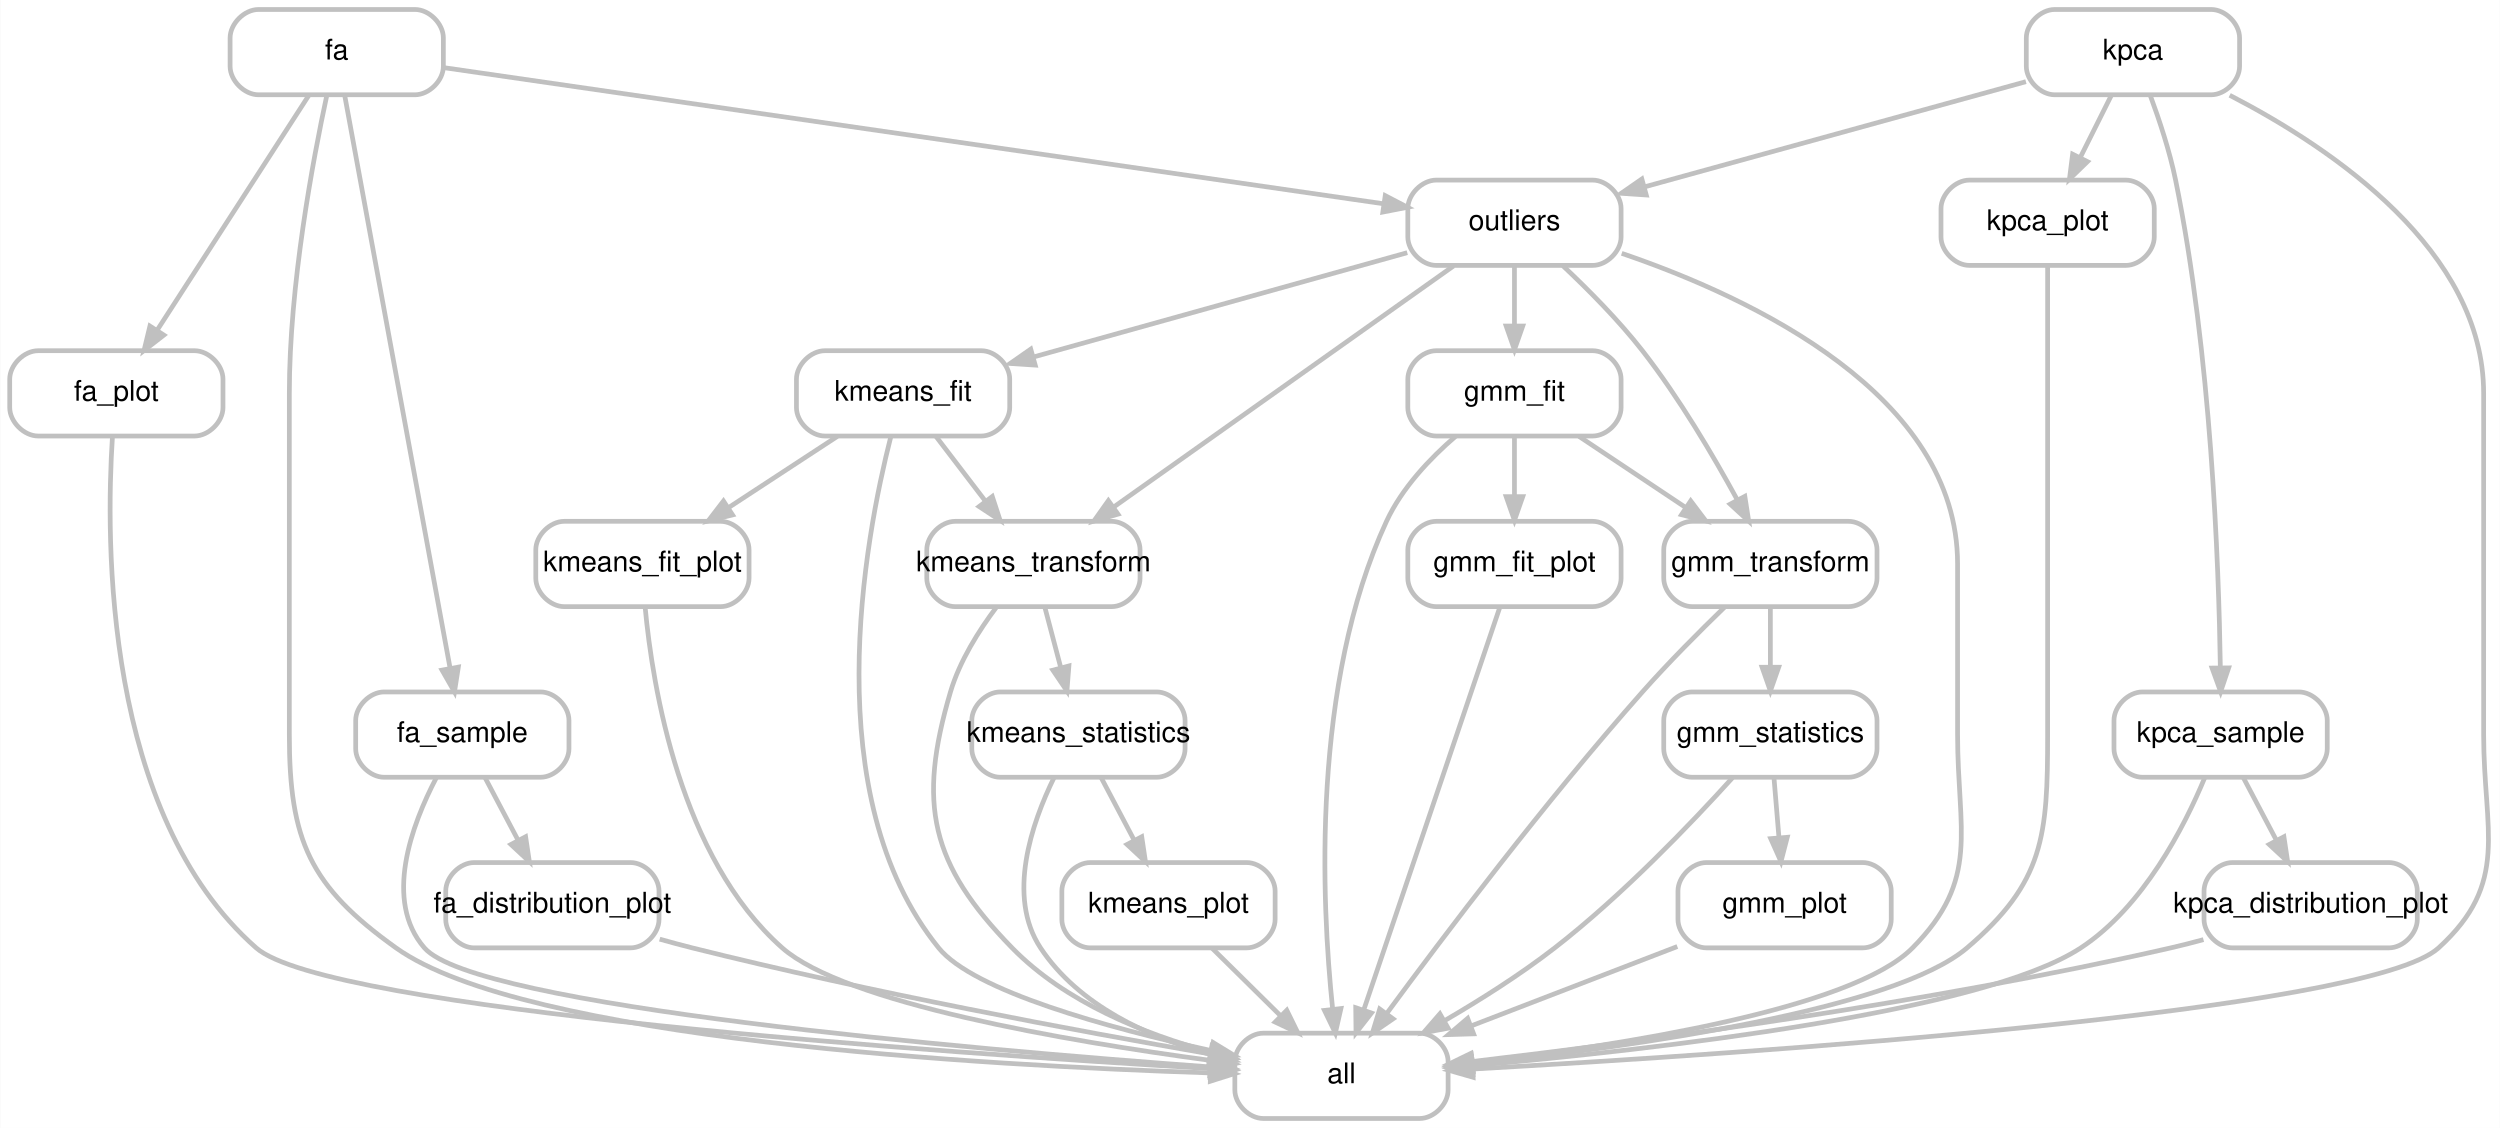
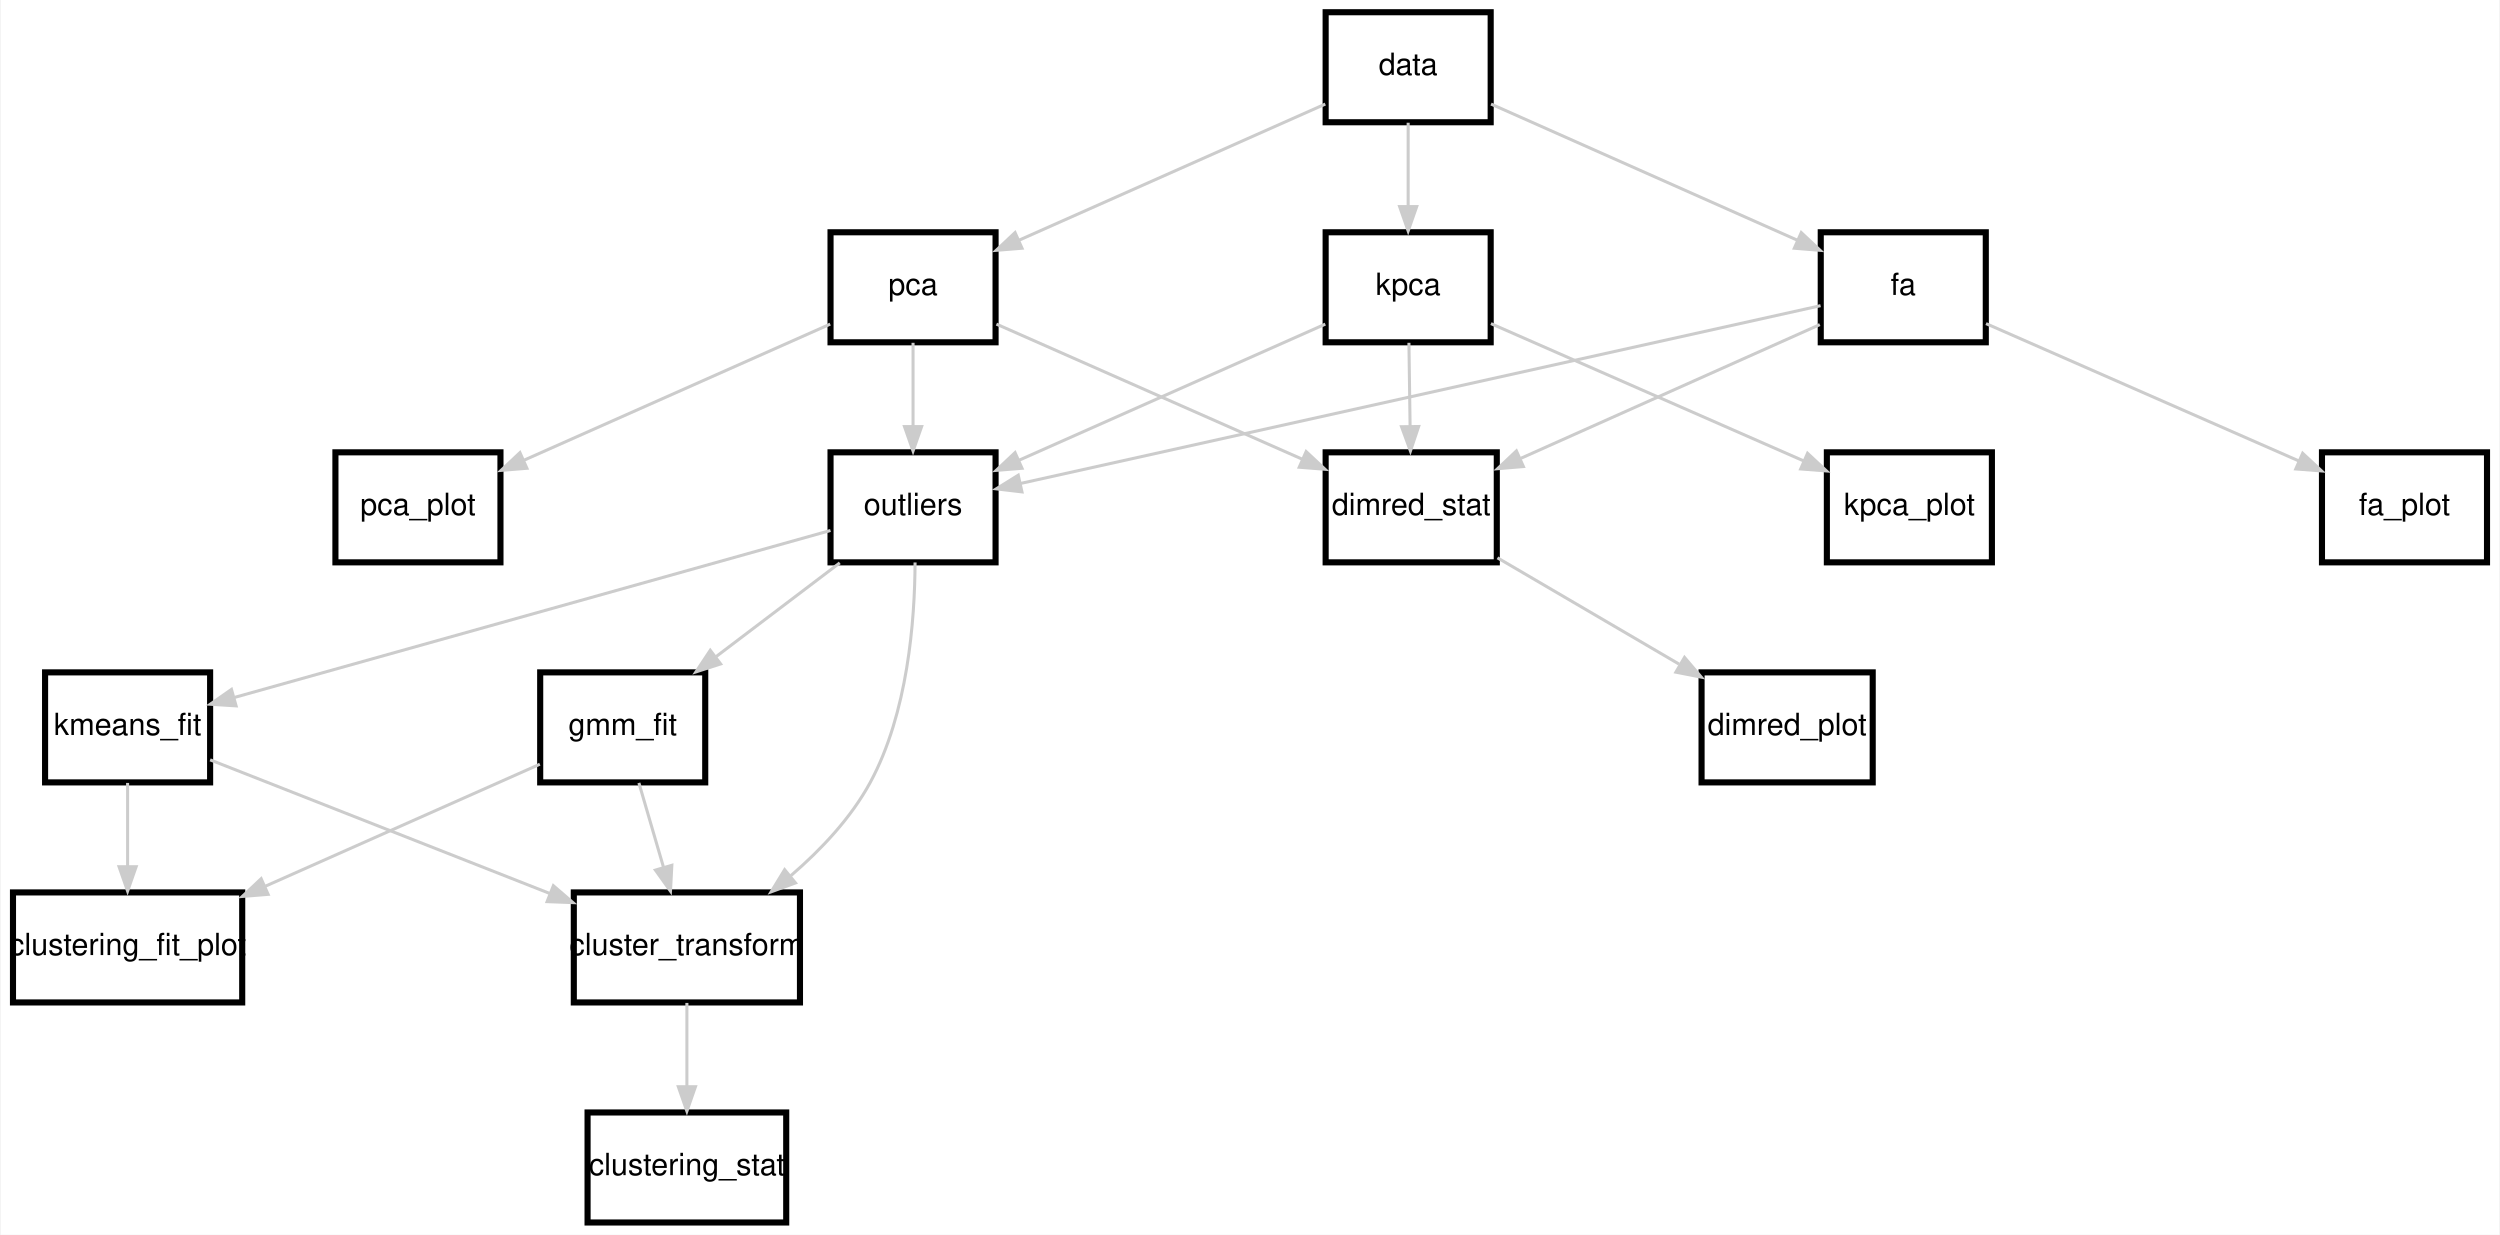
- <svg xmlns="http://www.w3.org/2000/svg" width="1055pt" height="476pt" viewBox="0.00 0.00 1054.80 476.00">
-   <g id="graph0" class="graph" transform="scale(1 1) rotate(0) translate(4 472)">
-     <polygon fill="#ffffff" stroke="transparent" points="-4,4 -4,-472 1050.801,-472 1050.801,4 -4,4" />
+ <svg xmlns="http://www.w3.org/2000/svg" width="818pt" height="404pt" viewBox="0.00 0.00 817.50 404.00">
+   <g id="graph0" class="graph" transform="scale(1 1) rotate(0) translate(4 400)">
+     <polygon fill="#ffffff" stroke="transparent" points="-4,4 -4,-400 813.5,-400 813.5,4 -4,4" />
    <g id="node1" class="node">
-       <path fill="none" stroke="#c0c0c0" stroke-width="2" d="M595,-36C595,-36 529,-36 529,-36 523,-36 517,-30 517,-24 517,-24 517,-12 517,-12 517,-6 523,0 529,0 529,0 595,0 595,0 601,0 607,-6 607,-12 607,-12 607,-24 607,-24 607,-30 601,-36 595,-36" />
-       <text text-anchor="middle" x="562" y="-14.9" font-family="Helvetica,sans-Serif" font-size="12.00" fill="#000000">all</text>
+       <polygon fill="none" stroke="#000000" stroke-width="2" points="483.5,-396 429.5,-396 429.5,-360 483.5,-360 483.5,-396" />
+       <text text-anchor="middle" x="456.5" y="-375.5" font-family="Helvetica,sans-Serif" font-size="10.00" fill="#000000">data</text>
    </g>
    <g id="node2" class="node">
-       <path fill="none" stroke="#c0c0c0" stroke-width="2" d="M410,-324C410,-324 344,-324 344,-324 338,-324 332,-318 332,-312 332,-312 332,-300 332,-300 332,-294 338,-288 344,-288 344,-288 410,-288 410,-288 416,-288 422,-294 422,-300 422,-300 422,-312 422,-312 422,-318 416,-324 410,-324" />
-       <text text-anchor="middle" x="377" y="-302.9" font-family="Helvetica,sans-Serif" font-size="12.00" fill="#000000">kmeans_fit</text>
+       <polygon fill="none" stroke="#000000" stroke-width="2" points="321.5,-324 267.5,-324 267.5,-288 321.5,-288 321.5,-324" />
+       <text text-anchor="middle" x="294.5" y="-303.5" font-family="Helvetica,sans-Serif" font-size="10.00" fill="#000000">pca</text>
    </g>
    <g id="edge1" class="edge">
-       <path fill="none" stroke="#c0c0c0" stroke-width="2" d="M371.818,-287.692C360.845,-244.666 340.289,-135.937 392,-72 406.679,-53.851 463.024,-38.35 506.872,-28.673" />
-       <polygon fill="#c0c0c0" stroke="#c0c0c0" stroke-width="2" points="507.827,-32.048 516.865,-26.519 506.352,-25.205 507.827,-32.048" />
+       <path fill="none" stroke="#cccccc" d="M429.385,-365.949C401.817,-353.696 359.008,-334.67 329.031,-321.347" />
+       <polygon fill="#cccccc" stroke="#cccccc" points="330.151,-318.781 321.704,-318.091 327.877,-323.898 330.151,-318.781" />
+     </g>
+     <g id="node5" class="node">
+       <polygon fill="none" stroke="#000000" stroke-width="2" points="645.5,-324 591.5,-324 591.5,-288 645.5,-288 645.5,-324" />
+       <text text-anchor="middle" x="618.5" y="-303.5" font-family="Helvetica,sans-Serif" font-size="10.00" fill="#000000">fa</text>
+     </g>
+     <g id="edge2" class="edge">
+       <path fill="none" stroke="#cccccc" d="M483.615,-365.949C511.183,-353.696 553.992,-334.67 583.969,-321.347" />
+       <polygon fill="#cccccc" stroke="#cccccc" points="585.123,-323.898 591.296,-318.091 582.849,-318.781 585.123,-323.898" />
+     </g>
+     <g id="node9" class="node">
+       <polygon fill="none" stroke="#000000" stroke-width="2" points="483.5,-324 429.5,-324 429.5,-288 483.5,-288 483.5,-324" />
+       <text text-anchor="middle" x="456.5" y="-303.5" font-family="Helvetica,sans-Serif" font-size="10.00" fill="#000000">kpca</text>
+     </g>
+     <g id="edge3" class="edge">
+       <path fill="none" stroke="#cccccc" d="M456.5,-359.831C456.5,-351.539 456.5,-341.557 456.5,-332.453" />
+       <polygon fill="#cccccc" stroke="#cccccc" points="459.3,-332.413 456.5,-324.413 453.7,-332.413 459.3,-332.413" />
    </g>
    <g id="node3" class="node">
-       <path fill="none" stroke="#c0c0c0" stroke-width="2" d="M465,-252C465,-252 399,-252 399,-252 393,-252 387,-246 387,-240 387,-240 387,-228 387,-228 387,-222 393,-216 399,-216 399,-216 465,-216 465,-216 471,-216 477,-222 477,-228 477,-228 477,-240 477,-240 477,-246 471,-252 465,-252" />
-       <text text-anchor="middle" x="432" y="-230.9" font-family="Helvetica,sans-Serif" font-size="12.00" fill="#000000">kmeans_transform</text>
+       <polygon fill="none" stroke="#000000" stroke-width="2" points="159.5,-252 105.5,-252 105.5,-216 159.5,-216 159.5,-252" />
+       <text text-anchor="middle" x="132.5" y="-231.5" font-family="Helvetica,sans-Serif" font-size="10.00" fill="#000000">pca_plot</text>
+     </g>
+     <g id="edge4" class="edge">
+       <path fill="none" stroke="#cccccc" d="M267.385,-293.949C239.817,-281.696 197.008,-262.67 167.031,-249.347" />
+       <polygon fill="#cccccc" stroke="#cccccc" points="168.151,-246.781 159.704,-246.09 165.877,-251.898 168.151,-246.781" />
+     </g>
+     <g id="node4" class="node">
+       <polygon fill="none" stroke="#000000" stroke-width="2" points="321.5,-252 267.5,-252 267.5,-216 321.5,-216 321.5,-252" />
+       <text text-anchor="middle" x="294.5" y="-231.5" font-family="Helvetica,sans-Serif" font-size="10.00" fill="#000000">outliers</text>
+     </g>
+     <g id="edge6" class="edge">
+       <path fill="none" stroke="#cccccc" d="M294.5,-287.831C294.5,-279.539 294.5,-269.557 294.5,-260.453" />
+       <polygon fill="#cccccc" stroke="#cccccc" points="297.3,-260.413 294.5,-252.413 291.7,-260.413 297.3,-260.413" />
+     </g>
+     <g id="node8" class="node">
+       <polygon fill="none" stroke="#000000" stroke-width="2" points="485.5,-252 429.5,-252 429.5,-216 485.5,-216 485.5,-252" />
+       <text text-anchor="middle" x="457.5" y="-231.5" font-family="Helvetica,sans-Serif" font-size="10.00" fill="#000000">dimred_stat</text>
+     </g>
+     <g id="edge13" class="edge">
+       <path fill="none" stroke="#cccccc" d="M321.783,-293.949C349.27,-281.807 391.816,-263.014 421.935,-249.71" />
+       <polygon fill="#cccccc" stroke="#cccccc" points="423.121,-252.247 429.307,-246.453 420.858,-247.124 423.121,-252.247" />
+     </g>
+     <g id="node6" class="node">
+       <polygon fill="none" stroke="#000000" stroke-width="2" points="257.5,-108 183.5,-108 183.5,-72 257.5,-72 257.5,-108" />
+       <text text-anchor="middle" x="220.5" y="-87.5" font-family="Helvetica,sans-Serif" font-size="10.00" fill="#000000">cluster_transform</text>
+     </g>
+     <g id="edge10" class="edge">
+       <path fill="none" stroke="#cccccc" d="M295.158,-215.971C295.091,-196.956 292.77,-166.667 280.5,-144 274.207,-132.374 264.404,-121.983 254.533,-113.496" />
+       <polygon fill="#cccccc" stroke="#cccccc" points="256.034,-111.107 248.072,-108.201 252.484,-115.438 256.034,-111.107" />
+     </g>
+     <g id="node7" class="node">
+       <polygon fill="none" stroke="#000000" stroke-width="2" points="226.5,-180 172.5,-180 172.5,-144 226.5,-144 226.5,-180" />
+       <text text-anchor="middle" x="199.5" y="-159.5" font-family="Helvetica,sans-Serif" font-size="10.00" fill="#000000">gmm_fit</text>
+     </g>
+     <g id="edge11" class="edge">
+       <path fill="none" stroke="#cccccc" d="M270.527,-215.831C258.264,-206.537 243.201,-195.121 230.107,-185.197" />
+       <polygon fill="#cccccc" stroke="#cccccc" points="231.532,-182.763 223.465,-180.163 228.149,-187.226 231.532,-182.763" />
+     </g>
+     <g id="node12" class="node">
+       <polygon fill="none" stroke="#000000" stroke-width="2" points="64.5,-180 10.5,-180 10.5,-144 64.5,-144 64.5,-180" />
+       <text text-anchor="middle" x="37.5" y="-159.5" font-family="Helvetica,sans-Serif" font-size="10.00" fill="#000000">kmeans_fit</text>
+     </g>
+     <g id="edge17" class="edge">
+       <path fill="none" stroke="#cccccc" d="M267.482,-226.431C220.63,-213.305 124.36,-186.334 72.473,-171.798" />
+       <polygon fill="#cccccc" stroke="#cccccc" points="73,-169.038 64.541,-169.576 71.489,-174.43 73,-169.038" />
+     </g>
+     <g id="edge7" class="edge">
+       <path fill="none" stroke="#cccccc" d="M591.433,-299.985C532.947,-286.988 394.81,-256.291 329.664,-241.814" />
+       <polygon fill="#cccccc" stroke="#cccccc" points="330.135,-239.051 321.718,-240.048 328.92,-244.517 330.135,-239.051" />
+     </g>
+     <g id="edge14" class="edge">
+       <path fill="none" stroke="#cccccc" d="M591.188,-293.786C564.258,-281.743 522.953,-263.271 493.385,-250.048" />
+       <polygon fill="#cccccc" stroke="#cccccc" points="494.205,-247.347 485.759,-246.637 491.918,-252.459 494.205,-247.347" />
+     </g>
+     <g id="node14" class="node">
+       <polygon fill="none" stroke="#000000" stroke-width="2" points="809.5,-252 755.5,-252 755.5,-216 809.5,-216 809.5,-252" />
+       <text text-anchor="middle" x="782.5" y="-231.5" font-family="Helvetica,sans-Serif" font-size="10.00" fill="#000000">fa_plot</text>
+     </g>
+     <g id="edge19" class="edge">
+       <path fill="none" stroke="#cccccc" d="M645.581,-294.111C673.594,-281.812 717.432,-262.567 747.93,-249.177" />
+       <polygon fill="#cccccc" stroke="#cccccc" points="749.179,-251.687 755.379,-245.907 746.928,-246.559 749.179,-251.687" />
+     </g>
+     <g id="node11" class="node">
+       <polygon fill="none" stroke="#000000" stroke-width="2" points="253,-36 188,-36 188,0 253,0 253,-36" />
+       <text text-anchor="middle" x="220.5" y="-15.5" font-family="Helvetica,sans-Serif" font-size="10.00" fill="#000000">clustering_stat</text>
+     </g>
+     <g id="edge16" class="edge">
+       <path fill="none" stroke="#cccccc" d="M220.5,-71.831C220.5,-63.539 220.5,-53.557 220.5,-44.453" />
+       <polygon fill="#cccccc" stroke="#cccccc" points="223.3,-44.413 220.5,-36.413 217.7,-44.413 223.3,-44.413" />
+     </g>
+     <g id="edge9" class="edge">
+       <path fill="none" stroke="#cccccc" d="M204.799,-143.831C207.243,-135.454 210.189,-125.353 212.866,-116.175" />
+       <polygon fill="#cccccc" stroke="#cccccc" points="215.577,-116.877 215.13,-108.413 210.201,-115.309 215.577,-116.877" />
+     </g>
+     <g id="node15" class="node">
+       <polygon fill="none" stroke="#000000" stroke-width="2" points="75,-108 0,-108 0,-72 75,-72 75,-108" />
+       <text text-anchor="middle" x="37.5" y="-87.5" font-family="Helvetica,sans-Serif" font-size="10.00" fill="#000000">clustering_fit_plot</text>
    </g>
    <g id="edge21" class="edge">
-       <path fill="none" stroke="#c0c0c0" stroke-width="2" d="M390.879,-287.831C397.214,-279.539 404.838,-269.557 411.793,-260.453" />
-       <polygon fill="#c0c0c0" stroke="#c0c0c0" stroke-width="2" points="414.645,-262.485 417.934,-252.413 409.082,-258.235 414.645,-262.485" />
+       <path fill="none" stroke="#cccccc" d="M172.385,-149.949C147.91,-139.071 111.424,-122.855 82.568,-110.03" />
+       <polygon fill="#cccccc" stroke="#cccccc" points="83.476,-107.37 75.029,-106.679 81.202,-112.487 83.476,-107.37" />
    </g>
-     <g id="node5" class="node">
-       <path fill="none" stroke="#c0c0c0" stroke-width="2" d="M300,-252C300,-252 234,-252 234,-252 228,-252 222,-246 222,-240 222,-240 222,-228 222,-228 222,-222 228,-216 234,-216 234,-216 300,-216 300,-216 306,-216 312,-222 312,-228 312,-228 312,-240 312,-240 312,-246 306,-252 300,-252" />
-       <text text-anchor="middle" x="267" y="-230.9" font-family="Helvetica,sans-Serif" font-size="12.00" fill="#000000">kmeans_fit_plot</text>
+     <g id="node13" class="node">
+       <polygon fill="none" stroke="#000000" stroke-width="2" points="608.5,-180 552.5,-180 552.5,-144 608.5,-144 608.5,-180" />
+       <text text-anchor="middle" x="580.5" y="-159.5" font-family="Helvetica,sans-Serif" font-size="10.00" fill="#000000">dimred_plot</text>
    </g>
-     <g id="edge24" class="edge">
-       <path fill="none" stroke="#c0c0c0" stroke-width="2" d="M349.242,-287.831C335.303,-278.707 318.24,-267.539 303.277,-257.745" />
-       <polygon fill="#c0c0c0" stroke="#c0c0c0" stroke-width="2" points="305.033,-254.711 294.749,-252.163 301.199,-260.568 305.033,-254.711" />
-     </g>
-     <g id="edge2" class="edge">
-       <path fill="none" stroke="#c0c0c0" stroke-width="2" d="M416.447,-215.846C408.995,-205.947 400.865,-193.07 397,-180 382.999,-132.656 388.511,-107.327 423,-72 445.406,-49.049 478.681,-35.665 507.056,-27.964" />
-       <polygon fill="#c0c0c0" stroke="#c0c0c0" stroke-width="2" points="508.034,-31.327 516.863,-25.47 506.309,-24.543 508.034,-31.327" />
-     </g>
-     <g id="node8" class="node">
-       <path fill="none" stroke="#c0c0c0" stroke-width="2" d="M484,-180C484,-180 418,-180 418,-180 412,-180 406,-174 406,-168 406,-168 406,-156 406,-156 406,-150 412,-144 418,-144 418,-144 484,-144 484,-144 490,-144 496,-150 496,-156 496,-156 496,-168 496,-168 496,-174 490,-180 484,-180" />
-       <text text-anchor="middle" x="451" y="-158.9" font-family="Helvetica,sans-Serif" font-size="12.00" fill="#000000">kmeans_statistics</text>
-     </g>
-     <g id="edge27" class="edge">
-       <path fill="none" stroke="#c0c0c0" stroke-width="2" d="M436.795,-215.831C438.849,-208.046 441.296,-198.773 443.576,-190.135" />
-       <polygon fill="#c0c0c0" stroke="#c0c0c0" stroke-width="2" points="446.974,-190.975 446.141,-180.413 440.205,-189.189 446.974,-190.975" />
-     </g>
-     <g id="node4" class="node">
-       <path fill="none" stroke="#c0c0c0" stroke-width="2" d="M782,-108C782,-108 716,-108 716,-108 710,-108 704,-102 704,-96 704,-96 704,-84 704,-84 704,-78 710,-72 716,-72 716,-72 782,-72 782,-72 788,-72 794,-78 794,-84 794,-84 794,-96 794,-96 794,-102 788,-108 782,-108" />
-       <text text-anchor="middle" x="749" y="-86.9" font-family="Helvetica,sans-Serif" font-size="12.00" fill="#000000">gmm_plot</text>
-     </g>
-     <g id="edge3" class="edge">
-       <path fill="none" stroke="#c0c0c0" stroke-width="2" d="M703.732,-72.571C677.529,-62.482 644.366,-49.713 616.707,-39.064" />
-       <polygon fill="#c0c0c0" stroke="#c0c0c0" stroke-width="2" points="617.764,-35.72 607.174,-35.393 615.249,-42.253 617.764,-35.72" />
-     </g>
-     <g id="edge4" class="edge">
-       <path fill="none" stroke="#c0c0c0" stroke-width="2" d="M268.141,-215.819C271.271,-182.142 282.917,-110.034 326,-72 352.435,-48.663 445.603,-32.719 506.669,-24.503" />
-       <polygon fill="#c0c0c0" stroke="#c0c0c0" stroke-width="2" points="507.467,-27.928 516.925,-23.155 506.555,-20.988 507.467,-27.928" />
-     </g>
-     <g id="node6" class="node">
-       <path fill="none" stroke="#c0c0c0" stroke-width="2" d="M893,-396C893,-396 827,-396 827,-396 821,-396 815,-390 815,-384 815,-384 815,-372 815,-372 815,-366 821,-360 827,-360 827,-360 893,-360 893,-360 899,-360 905,-366 905,-372 905,-372 905,-384 905,-384 905,-390 899,-396 893,-396" />
-       <text text-anchor="middle" x="860" y="-374.9" font-family="Helvetica,sans-Serif" font-size="12.00" fill="#000000">kpca_plot</text>
+     <g id="edge18" class="edge">
+       <path fill="none" stroke="#cccccc" d="M485.719,-217.482C503.376,-207.146 526.271,-193.744 545.135,-182.702" />
+       <polygon fill="#cccccc" stroke="#cccccc" points="546.923,-184.899 552.413,-178.441 544.094,-180.066 546.923,-184.899" />
    </g>
    <g id="edge5" class="edge">
-       <path fill="none" stroke="#c0c0c0" stroke-width="2" d="M860,-359.815C860,-332.498 860,-279.25 860,-234 860,-234 860,-234 860,-162 860,-119.241 858.547,-99.731 826,-72 795.135,-45.702 685.017,-30.259 617.132,-23.028" />
-       <polygon fill="#c0c0c0" stroke="#c0c0c0" stroke-width="2" points="617.336,-19.53 607.028,-21.979 616.613,-26.493 617.336,-19.53" />
+       <path fill="none" stroke="#cccccc" d="M429.385,-293.949C401.817,-281.696 359.008,-262.67 329.031,-249.347" />
+       <polygon fill="#cccccc" stroke="#cccccc" points="330.151,-246.781 321.704,-246.09 327.877,-251.898 330.151,-246.781" />
    </g>
-     <g id="node7" class="node">
-       <path fill="none" stroke="#c0c0c0" stroke-width="2" d="M668,-324C668,-324 602,-324 602,-324 596,-324 590,-318 590,-312 590,-312 590,-300 590,-300 590,-294 596,-288 602,-288 602,-288 668,-288 668,-288 674,-288 680,-294 680,-300 680,-300 680,-312 680,-312 680,-318 674,-324 668,-324" />
-       <text text-anchor="middle" x="635" y="-302.9" font-family="Helvetica,sans-Serif" font-size="12.00" fill="#000000">gmm_fit</text>
+     <g id="edge12" class="edge">
+       <path fill="none" stroke="#cccccc" d="M456.752,-287.831C456.868,-279.539 457.006,-269.557 457.133,-260.453" />
+       <polygon fill="#cccccc" stroke="#cccccc" points="459.933,-260.451 457.244,-252.413 454.333,-260.374 459.933,-260.451" />
    </g>
-     <g id="edge6" class="edge">
-       <path fill="none" stroke="#c0c0c0" stroke-width="2" d="M610.287,-287.98C599.351,-278.568 587.512,-266.079 581,-252 549.32,-183.504 553.527,-91.681 558.282,-46.105" />
-       <polygon fill="#c0c0c0" stroke="#c0c0c0" stroke-width="2" points="561.77,-46.402 559.417,-36.072 554.815,-45.615 561.77,-46.402" />
+     <g id="node10" class="node">
+       <polygon fill="none" stroke="#000000" stroke-width="2" points="647.5,-252 593.5,-252 593.5,-216 647.5,-216 647.5,-252" />
+       <text text-anchor="middle" x="620.5" y="-231.5" font-family="Helvetica,sans-Serif" font-size="10.00" fill="#000000">kpca_plot</text>
    </g>
-     <g id="node11" class="node">
-       <path fill="none" stroke="#c0c0c0" stroke-width="2" d="M668,-252C668,-252 602,-252 602,-252 596,-252 590,-246 590,-240 590,-240 590,-228 590,-228 590,-222 596,-216 602,-216 602,-216 668,-216 668,-216 674,-216 680,-222 680,-228 680,-228 680,-240 680,-240 680,-246 674,-252 668,-252" />
-       <text text-anchor="middle" x="635" y="-230.9" font-family="Helvetica,sans-Serif" font-size="12.00" fill="#000000">gmm_fit_plot</text>
-     </g>
-     <g id="edge29" class="edge">
-       <path fill="none" stroke="#c0c0c0" stroke-width="2" d="M635,-287.831C635,-280.131 635,-270.974 635,-262.417" />
-       <polygon fill="#c0c0c0" stroke="#c0c0c0" stroke-width="2" points="638.5,-262.413 635,-252.413 631.5,-262.413 638.5,-262.413" />
-     </g>
-     <g id="node13" class="node">
-       <path fill="none" stroke="#c0c0c0" stroke-width="2" d="M776,-252C776,-252 710,-252 710,-252 704,-252 698,-246 698,-240 698,-240 698,-228 698,-228 698,-222 704,-216 710,-216 710,-216 776,-216 776,-216 782,-216 788,-222 788,-228 788,-228 788,-240 788,-240 788,-246 782,-252 776,-252" />
-       <text text-anchor="middle" x="743" y="-230.9" font-family="Helvetica,sans-Serif" font-size="12.00" fill="#000000">gmm_transform</text>
-     </g>
-     <g id="edge31" class="edge">
-       <path fill="none" stroke="#c0c0c0" stroke-width="2" d="M662.253,-287.831C675.939,-278.707 692.692,-267.539 707.383,-257.745" />
-       <polygon fill="#c0c0c0" stroke="#c0c0c0" stroke-width="2" points="709.377,-260.622 715.756,-252.163 705.494,-254.798 709.377,-260.622" />
-     </g>
-     <g id="edge7" class="edge">
-       <path fill="none" stroke="#c0c0c0" stroke-width="2" d="M440.723,-143.894C431.246,-124.538 420.642,-93.708 435,-72 451.057,-47.724 480.473,-34.328 506.954,-26.953" />
-       <polygon fill="#c0c0c0" stroke="#c0c0c0" stroke-width="2" points="508.099,-30.272 516.925,-24.41 506.37,-23.489 508.099,-30.272" />
-     </g>
-     <g id="node12" class="node">
-       <path fill="none" stroke="#c0c0c0" stroke-width="2" d="M522,-108C522,-108 456,-108 456,-108 450,-108 444,-102 444,-96 444,-96 444,-84 444,-84 444,-78 450,-72 456,-72 456,-72 522,-72 522,-72 528,-72 534,-78 534,-84 534,-84 534,-96 534,-96 534,-102 528,-108 522,-108" />
-       <text text-anchor="middle" x="489" y="-86.9" font-family="Helvetica,sans-Serif" font-size="12.00" fill="#000000">kmeans_plot</text>
-     </g>
-     <g id="edge30" class="edge">
-       <path fill="none" stroke="#c0c0c0" stroke-width="2" d="M460.589,-143.831C464.832,-135.792 469.912,-126.167 474.596,-117.292" />
-       <polygon fill="#c0c0c0" stroke="#c0c0c0" stroke-width="2" points="477.71,-118.891 479.282,-108.413 471.519,-115.624 477.71,-118.891" />
-     </g>
-     <g id="node9" class="node">
-       <path fill="none" stroke="#c0c0c0" stroke-width="2" d="M171,-468C171,-468 105,-468 105,-468 99,-468 93,-462 93,-456 93,-456 93,-444 93,-444 93,-438 99,-432 105,-432 105,-432 171,-432 171,-432 177,-432 183,-438 183,-444 183,-444 183,-456 183,-456 183,-462 177,-468 171,-468" />
-       <text text-anchor="middle" x="138" y="-446.9" font-family="Helvetica,sans-Serif" font-size="12.00" fill="#000000">fa</text>
+     <g id="edge15" class="edge">
+       <path fill="none" stroke="#cccccc" d="M483.581,-294.111C511.594,-281.812 555.432,-262.567 585.93,-249.177" />
+       <polygon fill="#cccccc" stroke="#cccccc" points="587.179,-251.687 593.379,-245.907 584.928,-246.559 587.179,-251.687" />
    </g>
    <g id="edge8" class="edge">
-       <path fill="none" stroke="#c0c0c0" stroke-width="2" d="M133.856,-431.926C127.998,-404.753 118,-351.684 118,-306 118,-306 118,-306 118,-162 118,-117.279 126.624,-98.015 163,-72 216.968,-33.404 410.297,-22.355 506.63,-19.222" />
-       <polygon fill="#c0c0c0" stroke="#c0c0c0" stroke-width="2" points="506.875,-22.717 516.763,-18.91 506.659,-15.72 506.875,-22.717" />
-     </g>
-     <g id="node15" class="node">
-       <path fill="none" stroke="#c0c0c0" stroke-width="2" d="M78,-324C78,-324 12,-324 12,-324 6,-324 0,-318 0,-312 0,-312 0,-300 0,-300 0,-294 6,-288 12,-288 12,-288 78,-288 78,-288 84,-288 90,-294 90,-300 90,-300 90,-312 90,-312 90,-318 84,-324 78,-324" />
-       <text text-anchor="middle" x="45" y="-302.9" font-family="Helvetica,sans-Serif" font-size="12.00" fill="#000000">fa_plot</text>
-     </g>
-     <g id="edge34" class="edge">
-       <path fill="none" stroke="#c0c0c0" stroke-width="2" d="M126.222,-431.762C110.079,-406.768 80.968,-361.692 62.335,-332.841" />
-       <polygon fill="#c0c0c0" stroke="#c0c0c0" stroke-width="2" points="65.048,-330.591 56.683,-324.09 59.168,-334.389 65.048,-330.591" />
-     </g>
-     <g id="node19" class="node">
-       <path fill="none" stroke="#c0c0c0" stroke-width="2" d="M668,-396C668,-396 602,-396 602,-396 596,-396 590,-390 590,-384 590,-384 590,-372 590,-372 590,-366 596,-360 602,-360 602,-360 668,-360 668,-360 674,-360 680,-366 680,-372 680,-372 680,-384 680,-384 680,-390 674,-396 668,-396" />
-       <text text-anchor="middle" x="635" y="-374.9" font-family="Helvetica,sans-Serif" font-size="12.00" fill="#000000">outliers</text>
-     </g>
-     <g id="edge37" class="edge">
-       <path fill="none" stroke="#c0c0c0" stroke-width="2" d="M183.423,-443.42C274.841,-430.176 480.739,-400.348 579.761,-386.002" />
-       <polygon fill="#c0c0c0" stroke="#c0c0c0" stroke-width="2" points="580.467,-389.437 589.862,-384.539 579.464,-382.509 580.467,-389.437" />
-     </g>
-     <g id="node20" class="node">
-       <path fill="none" stroke="#c0c0c0" stroke-width="2" d="M224,-180C224,-180 158,-180 158,-180 152,-180 146,-174 146,-168 146,-168 146,-156 146,-156 146,-150 152,-144 158,-144 158,-144 224,-144 224,-144 230,-144 236,-150 236,-156 236,-156 236,-168 236,-168 236,-174 230,-180 224,-180" />
-       <text text-anchor="middle" x="191" y="-158.9" font-family="Helvetica,sans-Serif" font-size="12.00" fill="#000000">fa_sample</text>
-     </g>
-     <g id="edge39" class="edge">
-       <path fill="none" stroke="#c0c0c0" stroke-width="2" d="M141.315,-431.984C150.276,-383.294 175.027,-248.796 185.837,-190.057" />
-       <polygon fill="#c0c0c0" stroke="#c0c0c0" stroke-width="2" points="189.318,-190.477 187.686,-180.009 182.434,-189.21 189.318,-190.477" />
-     </g>
-     <g id="node10" class="node">
-       <path fill="none" stroke="#c0c0c0" stroke-width="2" d="M776,-180C776,-180 710,-180 710,-180 704,-180 698,-174 698,-168 698,-168 698,-156 698,-156 698,-150 704,-144 710,-144 710,-144 776,-144 776,-144 782,-144 788,-150 788,-156 788,-156 788,-168 788,-168 788,-174 782,-180 776,-180" />
-       <text text-anchor="middle" x="743" y="-158.9" font-family="Helvetica,sans-Serif" font-size="12.00" fill="#000000">gmm_statistics</text>
-     </g>
-     <g id="edge9" class="edge">
-       <path fill="none" stroke="#c0c0c0" stroke-width="2" d="M727.024,-143.791C709.679,-124.624 680.609,-94.211 652,-72 637.562,-60.791 620.62,-50.075 605.353,-41.187" />
-       <polygon fill="#c0c0c0" stroke="#c0c0c0" stroke-width="2" points="607.008,-38.101 596.589,-36.175 603.532,-44.178 607.008,-38.101" />
-     </g>
-     <g id="edge23" class="edge">
-       <path fill="none" stroke="#c0c0c0" stroke-width="2" d="M744.514,-143.831C745.156,-136.131 745.919,-126.974 746.632,-118.417" />
-       <polygon fill="#c0c0c0" stroke="#c0c0c0" stroke-width="2" points="750.123,-118.669 747.466,-108.413 743.147,-118.088 750.123,-118.669" />
-     </g>
-     <g id="edge10" class="edge">
-       <path fill="none" stroke="#c0c0c0" stroke-width="2" d="M628.902,-215.956C616.154,-178.235 586.61,-90.819 571.409,-45.84" />
-       <polygon fill="#c0c0c0" stroke="#c0c0c0" stroke-width="2" points="574.65,-44.498 568.132,-36.145 568.018,-46.739 574.65,-44.498" />
-     </g>
-     <g id="edge11" class="edge">
-       <path fill="none" stroke="#c0c0c0" stroke-width="2" d="M507.421,-71.831C516.153,-63.219 526.732,-52.785 536.242,-43.405" />
-       <polygon fill="#c0c0c0" stroke="#c0c0c0" stroke-width="2" points="538.923,-45.677 543.585,-36.163 534.008,-40.693 538.923,-45.677" />
-     </g>
-     <g id="edge12" class="edge">
-       <path fill="none" stroke="#c0c0c0" stroke-width="2" d="M723.686,-215.794C713.124,-205.569 699.992,-192.403 689,-180 648.312,-134.088 605.087,-76.907 581.022,-44.214" />
-       <polygon fill="#c0c0c0" stroke="#c0c0c0" stroke-width="2" points="583.781,-42.057 575.045,-36.062 578.135,-46.196 583.781,-42.057" />
-     </g>
-     <g id="edge28" class="edge">
-       <path fill="none" stroke="#c0c0c0" stroke-width="2" d="M743,-215.831C743,-208.131 743,-198.974 743,-190.417" />
-       <polygon fill="#c0c0c0" stroke="#c0c0c0" stroke-width="2" points="746.5,-190.413 743,-180.413 739.5,-190.413 746.5,-190.413" />
-     </g>
-     <g id="node14" class="node">
-       <path fill="none" stroke="#c0c0c0" stroke-width="2" d="M966,-180C966,-180 900,-180 900,-180 894,-180 888,-174 888,-168 888,-168 888,-156 888,-156 888,-150 894,-144 900,-144 900,-144 966,-144 966,-144 972,-144 978,-150 978,-156 978,-156 978,-168 978,-168 978,-174 972,-180 966,-180" />
-       <text text-anchor="middle" x="933" y="-158.9" font-family="Helvetica,sans-Serif" font-size="12.00" fill="#000000">kpca_sample</text>
-     </g>
-     <g id="edge13" class="edge">
-       <path fill="none" stroke="#c0c0c0" stroke-width="2" d="M926.334,-143.886C917.653,-123.001 900.394,-89.329 874,-72 832.66,-44.859 695.315,-29.195 617.333,-22.282" />
-       <polygon fill="#c0c0c0" stroke="#c0c0c0" stroke-width="2" points="617.468,-18.78 607.203,-21.403 616.863,-25.754 617.468,-18.78" />
-     </g>
-     <g id="node16" class="node">
-       <path fill="none" stroke="#c0c0c0" stroke-width="2" d="M1004,-108C1004,-108 938,-108 938,-108 932,-108 926,-102 926,-96 926,-96 926,-84 926,-84 926,-78 932,-72 938,-72 938,-72 1004,-72 1004,-72 1010,-72 1016,-78 1016,-84 1016,-84 1016,-96 1016,-96 1016,-102 1010,-108 1004,-108" />
-       <text text-anchor="middle" x="971" y="-86.9" font-family="Helvetica,sans-Serif" font-size="12.00" fill="#000000">kpca_distribution_plot</text>
-     </g>
-     <g id="edge35" class="edge">
-       <path fill="none" stroke="#c0c0c0" stroke-width="2" d="M942.589,-143.831C946.832,-135.792 951.912,-126.167 956.596,-117.292" />
-       <polygon fill="#c0c0c0" stroke="#c0c0c0" stroke-width="2" points="959.71,-118.891 961.282,-108.413 953.519,-115.624 959.71,-118.891" />
-     </g>
-     <g id="edge14" class="edge">
-       <path fill="none" stroke="#c0c0c0" stroke-width="2" d="M43.365,-287.938C40.444,-243.502 39.777,-128.394 104,-72 133.784,-45.847 391.533,-27.843 506.751,-21.03" />
-       <polygon fill="#c0c0c0" stroke="#c0c0c0" stroke-width="2" points="507.005,-24.521 516.784,-20.444 506.597,-17.533 507.005,-24.521" />
-     </g>
-     <g id="edge15" class="edge">
-       <path fill="none" stroke="#c0c0c0" stroke-width="2" d="M925.758,-75.483C921.135,-74.215 916.489,-73.026 912,-72 809.093,-48.491 686.795,-32.227 617.4,-24.064" />
-       <polygon fill="#c0c0c0" stroke="#c0c0c0" stroke-width="2" points="617.478,-20.549 607.141,-22.871 616.67,-27.503 617.478,-20.549" />
-     </g>
-     <g id="node17" class="node">
-       <path fill="none" stroke="#c0c0c0" stroke-width="2" d="M262,-108C262,-108 196,-108 196,-108 190,-108 184,-102 184,-96 184,-96 184,-84 184,-84 184,-78 190,-72 196,-72 196,-72 262,-72 262,-72 268,-72 274,-78 274,-84 274,-84 274,-96 274,-96 274,-102 268,-108 262,-108" />
-       <text text-anchor="middle" x="229" y="-86.9" font-family="Helvetica,sans-Serif" font-size="12.00" fill="#000000">fa_distribution_plot</text>
-     </g>
-     <g id="edge16" class="edge">
-       <path fill="none" stroke="#c0c0c0" stroke-width="2" d="M274.288,-75.676C278.902,-74.369 283.533,-73.118 288,-72 363.049,-53.208 450.994,-36.863 506.601,-27.215" />
-       <polygon fill="#c0c0c0" stroke="#c0c0c0" stroke-width="2" points="507.337,-30.64 516.597,-25.492 506.148,-23.741 507.337,-30.64" />
-     </g>
-     <g id="node18" class="node">
-       <path fill="none" stroke="#c0c0c0" stroke-width="2" d="M929,-468C929,-468 863,-468 863,-468 857,-468 851,-462 851,-456 851,-456 851,-444 851,-444 851,-438 857,-432 863,-432 863,-432 929,-432 929,-432 935,-432 941,-438 941,-444 941,-444 941,-456 941,-456 941,-462 935,-468 929,-468" />
-       <text text-anchor="middle" x="896" y="-446.9" font-family="Helvetica,sans-Serif" font-size="12.00" fill="#000000">kpca</text>
-     </g>
-     <g id="edge17" class="edge">
-       <path fill="none" stroke="#c0c0c0" stroke-width="2" d="M936.833,-431.799C980.64,-409.165 1044,-366.048 1044,-306 1044,-306 1044,-306 1044,-162 1044,-121.118 1055.206,-99.549 1025,-72 995.362,-44.97 733.918,-27.418 617.502,-20.876" />
-       <polygon fill="#c0c0c0" stroke="#c0c0c0" stroke-width="2" points="617.546,-17.373 607.368,-20.314 617.159,-24.363 617.546,-17.373" />
-     </g>
-     <g id="edge25" class="edge">
-       <path fill="none" stroke="#c0c0c0" stroke-width="2" d="M886.916,-431.831C882.938,-423.877 878.184,-414.369 873.786,-405.572" />
-       <polygon fill="#c0c0c0" stroke="#c0c0c0" stroke-width="2" points="876.809,-403.792 869.207,-396.413 870.548,-406.923 876.809,-403.792" />
-     </g>
-     <g id="edge33" class="edge">
-       <path fill="none" stroke="#c0c0c0" stroke-width="2" d="M903.284,-431.805C907.11,-421.472 911.509,-408.2 914,-396 928.951,-322.767 932.231,-234.381 932.89,-190.128" />
-       <polygon fill="#c0c0c0" stroke="#c0c0c0" stroke-width="2" points="936.39,-190.154 933.004,-180.115 929.39,-190.074 936.39,-190.154" />
-     </g>
-     <g id="edge38" class="edge">
-       <path fill="none" stroke="#c0c0c0" stroke-width="2" d="M850.835,-437.541C806.157,-425.216 737.717,-406.336 689.919,-393.15" />
-       <polygon fill="#c0c0c0" stroke="#c0c0c0" stroke-width="2" points="690.619,-389.713 680.049,-390.427 688.758,-396.461 690.619,-389.713" />
-     </g>
-     <g id="edge18" class="edge">
-       <path fill="none" stroke="#c0c0c0" stroke-width="2" d="M680.268,-365.087C735.611,-346.199 822,-305.297 822,-234 822,-234 822,-234 822,-162 822,-121.118 831.728,-101.086 803,-72 777.49,-46.173 680.294,-30.887 617.401,-23.497" />
-       <polygon fill="#c0c0c0" stroke="#c0c0c0" stroke-width="2" points="617.567,-19.993 607.234,-22.336 616.772,-26.948 617.567,-19.993" />
+       <path fill="none" stroke="#cccccc" d="M64.502,-151.376C93.711,-139.884 140.76,-121.373 175.56,-107.681" />
+       <polygon fill="#cccccc" stroke="#cccccc" points="176.814,-110.197 183.233,-104.662 174.763,-104.986 176.814,-110.197" />
    </g>
    <g id="edge20" class="edge">
-       <path fill="none" stroke="#c0c0c0" stroke-width="2" d="M589.765,-365.376C545.78,-353.101 478.906,-334.439 431.898,-321.32" />
-       <polygon fill="#c0c0c0" stroke="#c0c0c0" stroke-width="2" points="432.756,-317.926 422.183,-318.609 430.875,-324.669 432.756,-317.926" />
-     </g>
-     <g id="edge22" class="edge">
-       <path fill="none" stroke="#c0c0c0" stroke-width="2" d="M609.29,-359.762C572.835,-333.903 506.075,-286.546 465.697,-257.903" />
-       <polygon fill="#c0c0c0" stroke="#c0c0c0" stroke-width="2" points="467.683,-255.021 457.501,-252.09 463.633,-260.73 467.683,-255.021" />
-     </g>
-     <g id="edge26" class="edge">
-       <path fill="none" stroke="#c0c0c0" stroke-width="2" d="M635,-359.831C635,-352.131 635,-342.974 635,-334.417" />
-       <polygon fill="#c0c0c0" stroke="#c0c0c0" stroke-width="2" points="638.5,-334.413 635,-324.413 631.5,-334.413 638.5,-334.413" />
-     </g>
-     <g id="edge32" class="edge">
-       <path fill="none" stroke="#c0c0c0" stroke-width="2" d="M655.455,-359.827C666.106,-349.822 678.964,-336.854 689,-324 704.47,-304.187 718.948,-279.592 729.011,-261.123" />
-       <polygon fill="#c0c0c0" stroke="#c0c0c0" stroke-width="2" points="732.218,-262.549 733.853,-252.081 726.047,-259.244 732.218,-262.549" />
-     </g>
-     <g id="edge19" class="edge">
-       <path fill="none" stroke="#c0c0c0" stroke-width="2" d="M180.046,-143.819C169.568,-123.816 157.707,-91.874 175,-72 196.446,-47.354 404.745,-29.223 506.548,-21.758" />
-       <polygon fill="#c0c0c0" stroke="#c0c0c0" stroke-width="2" points="506.927,-25.239 516.648,-21.026 506.422,-18.258 506.927,-25.239" />
-     </g>
-     <g id="edge36" class="edge">
-       <path fill="none" stroke="#c0c0c0" stroke-width="2" d="M200.589,-143.831C204.832,-135.792 209.912,-126.167 214.596,-117.292" />
-       <polygon fill="#c0c0c0" stroke="#c0c0c0" stroke-width="2" points="217.71,-118.891 219.282,-108.413 211.519,-115.624 217.71,-118.891" />
+       <path fill="none" stroke="#cccccc" d="M37.5,-143.831C37.5,-135.539 37.5,-125.557 37.5,-116.453" />
+       <polygon fill="#cccccc" stroke="#cccccc" points="40.3,-116.413 37.5,-108.413 34.7,-116.413 40.3,-116.413" />
    </g>
  </g>
</svg>
